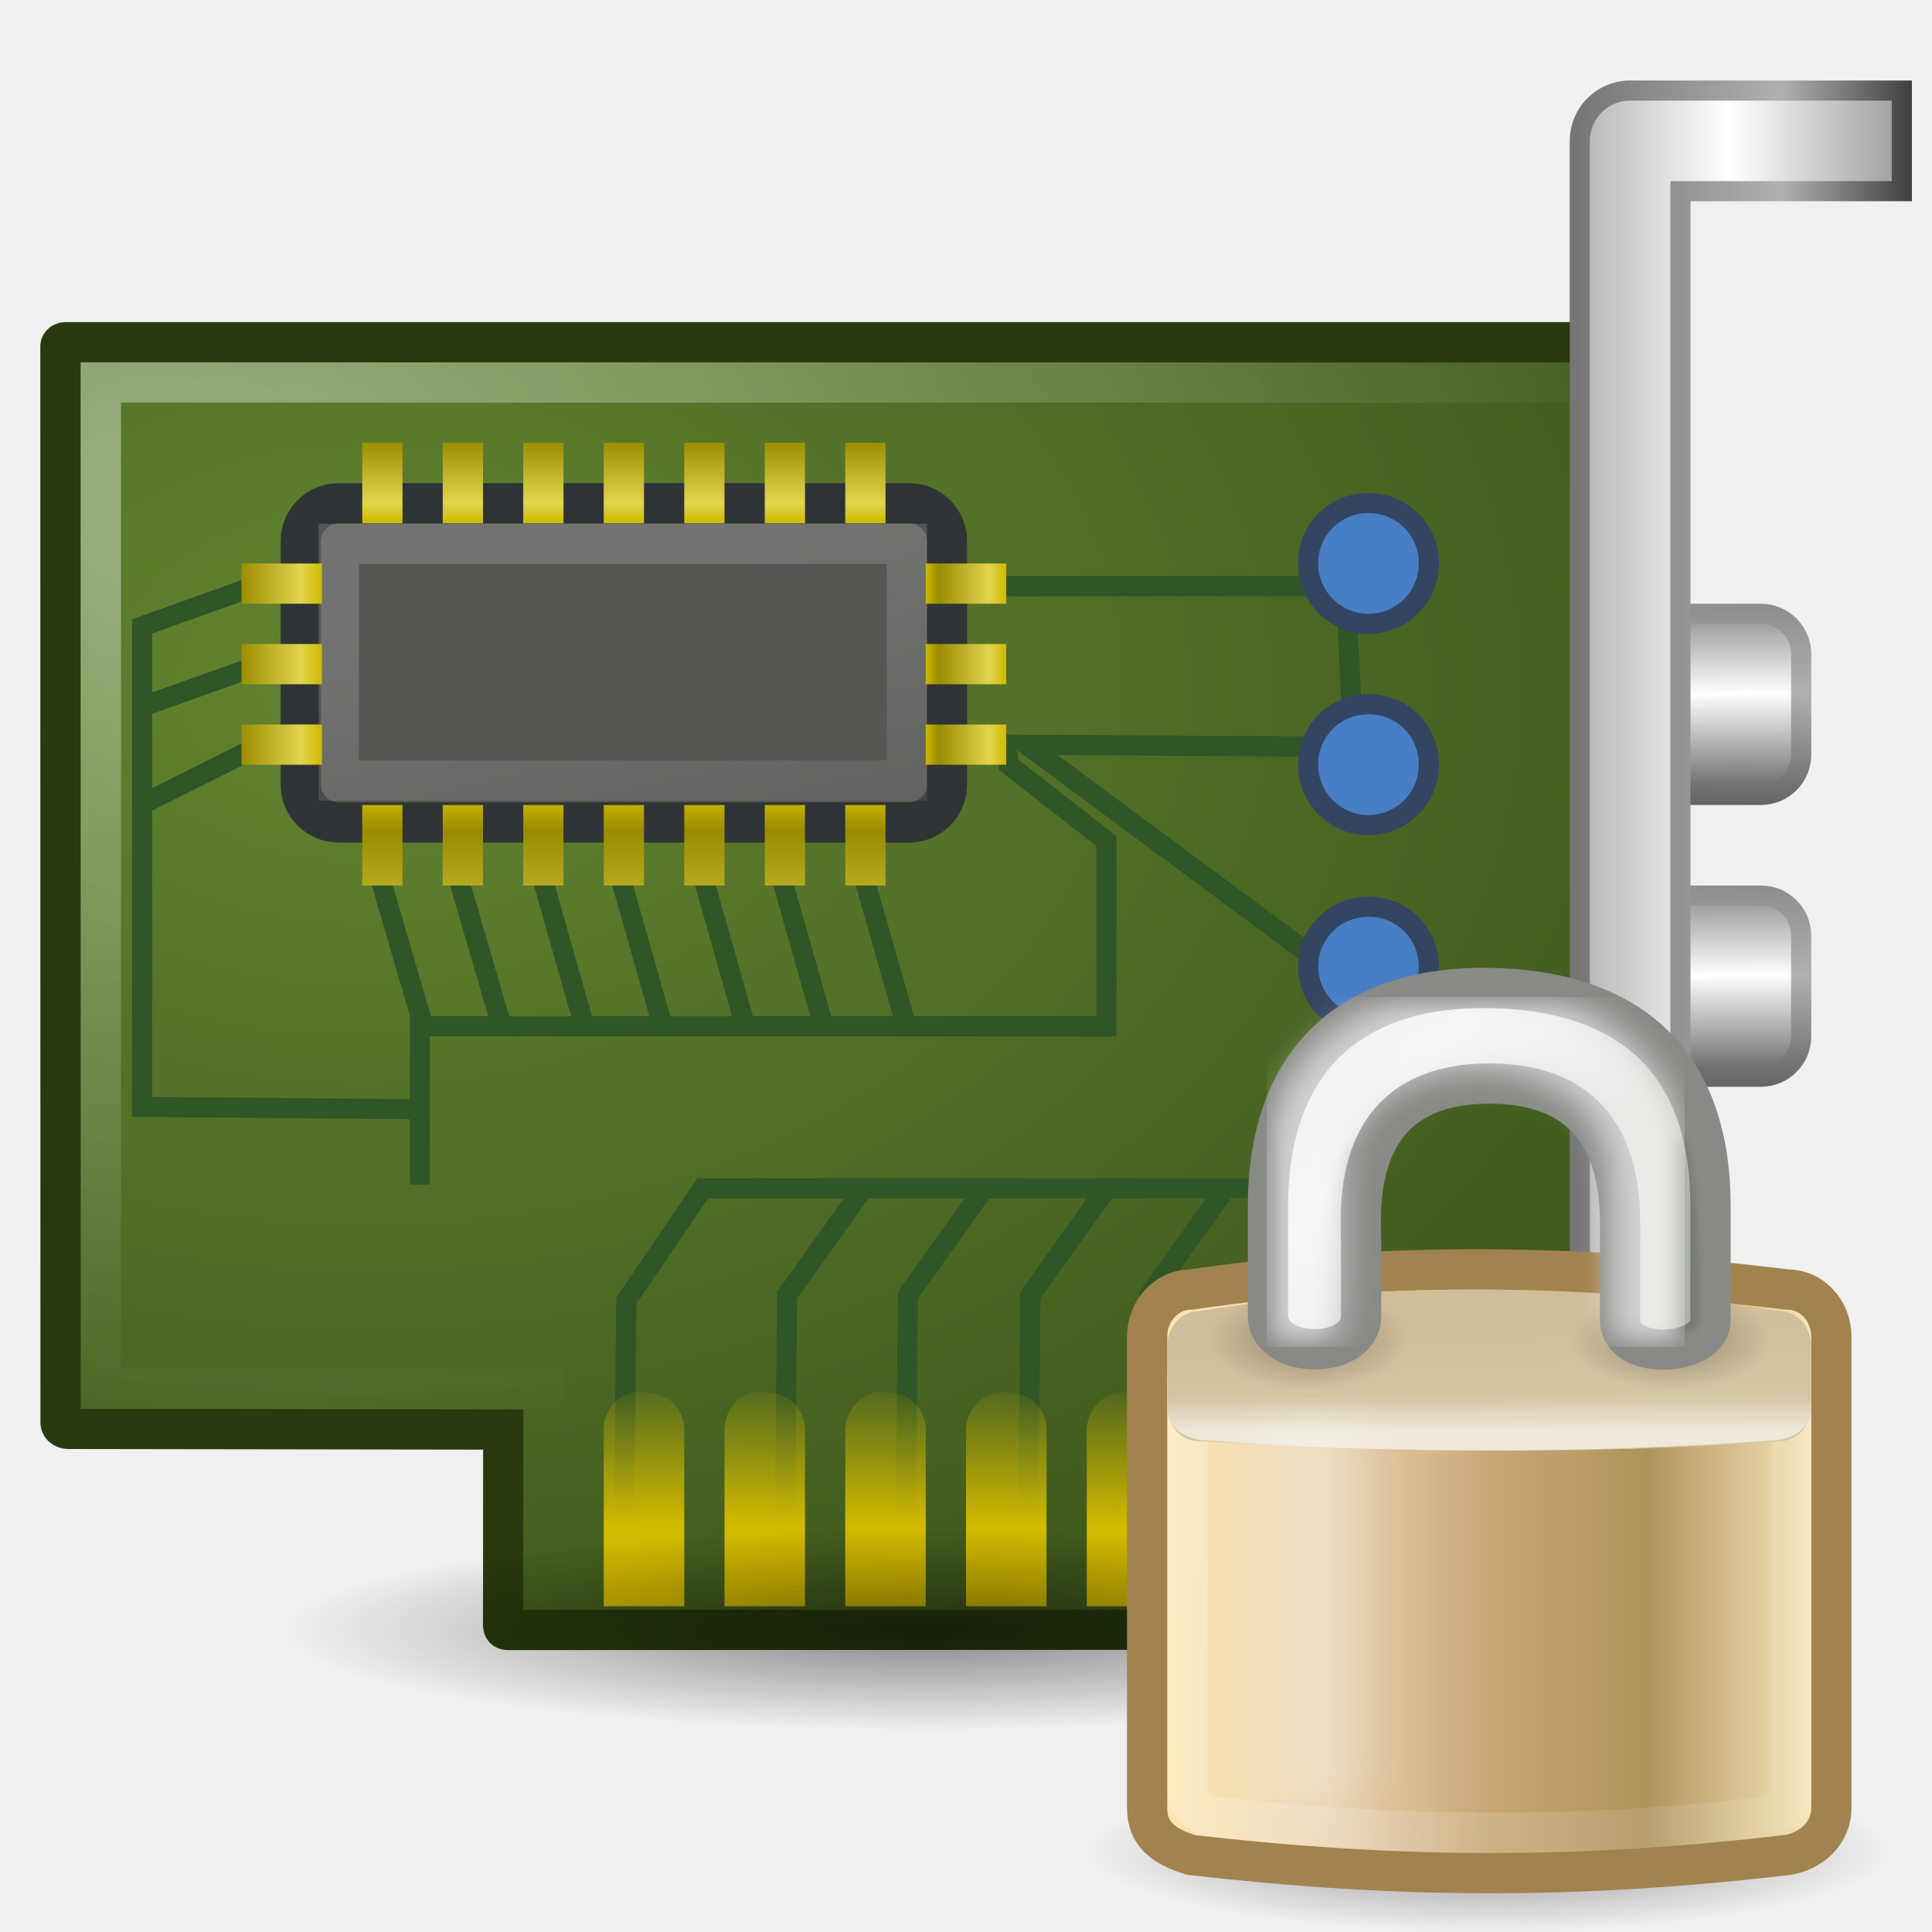
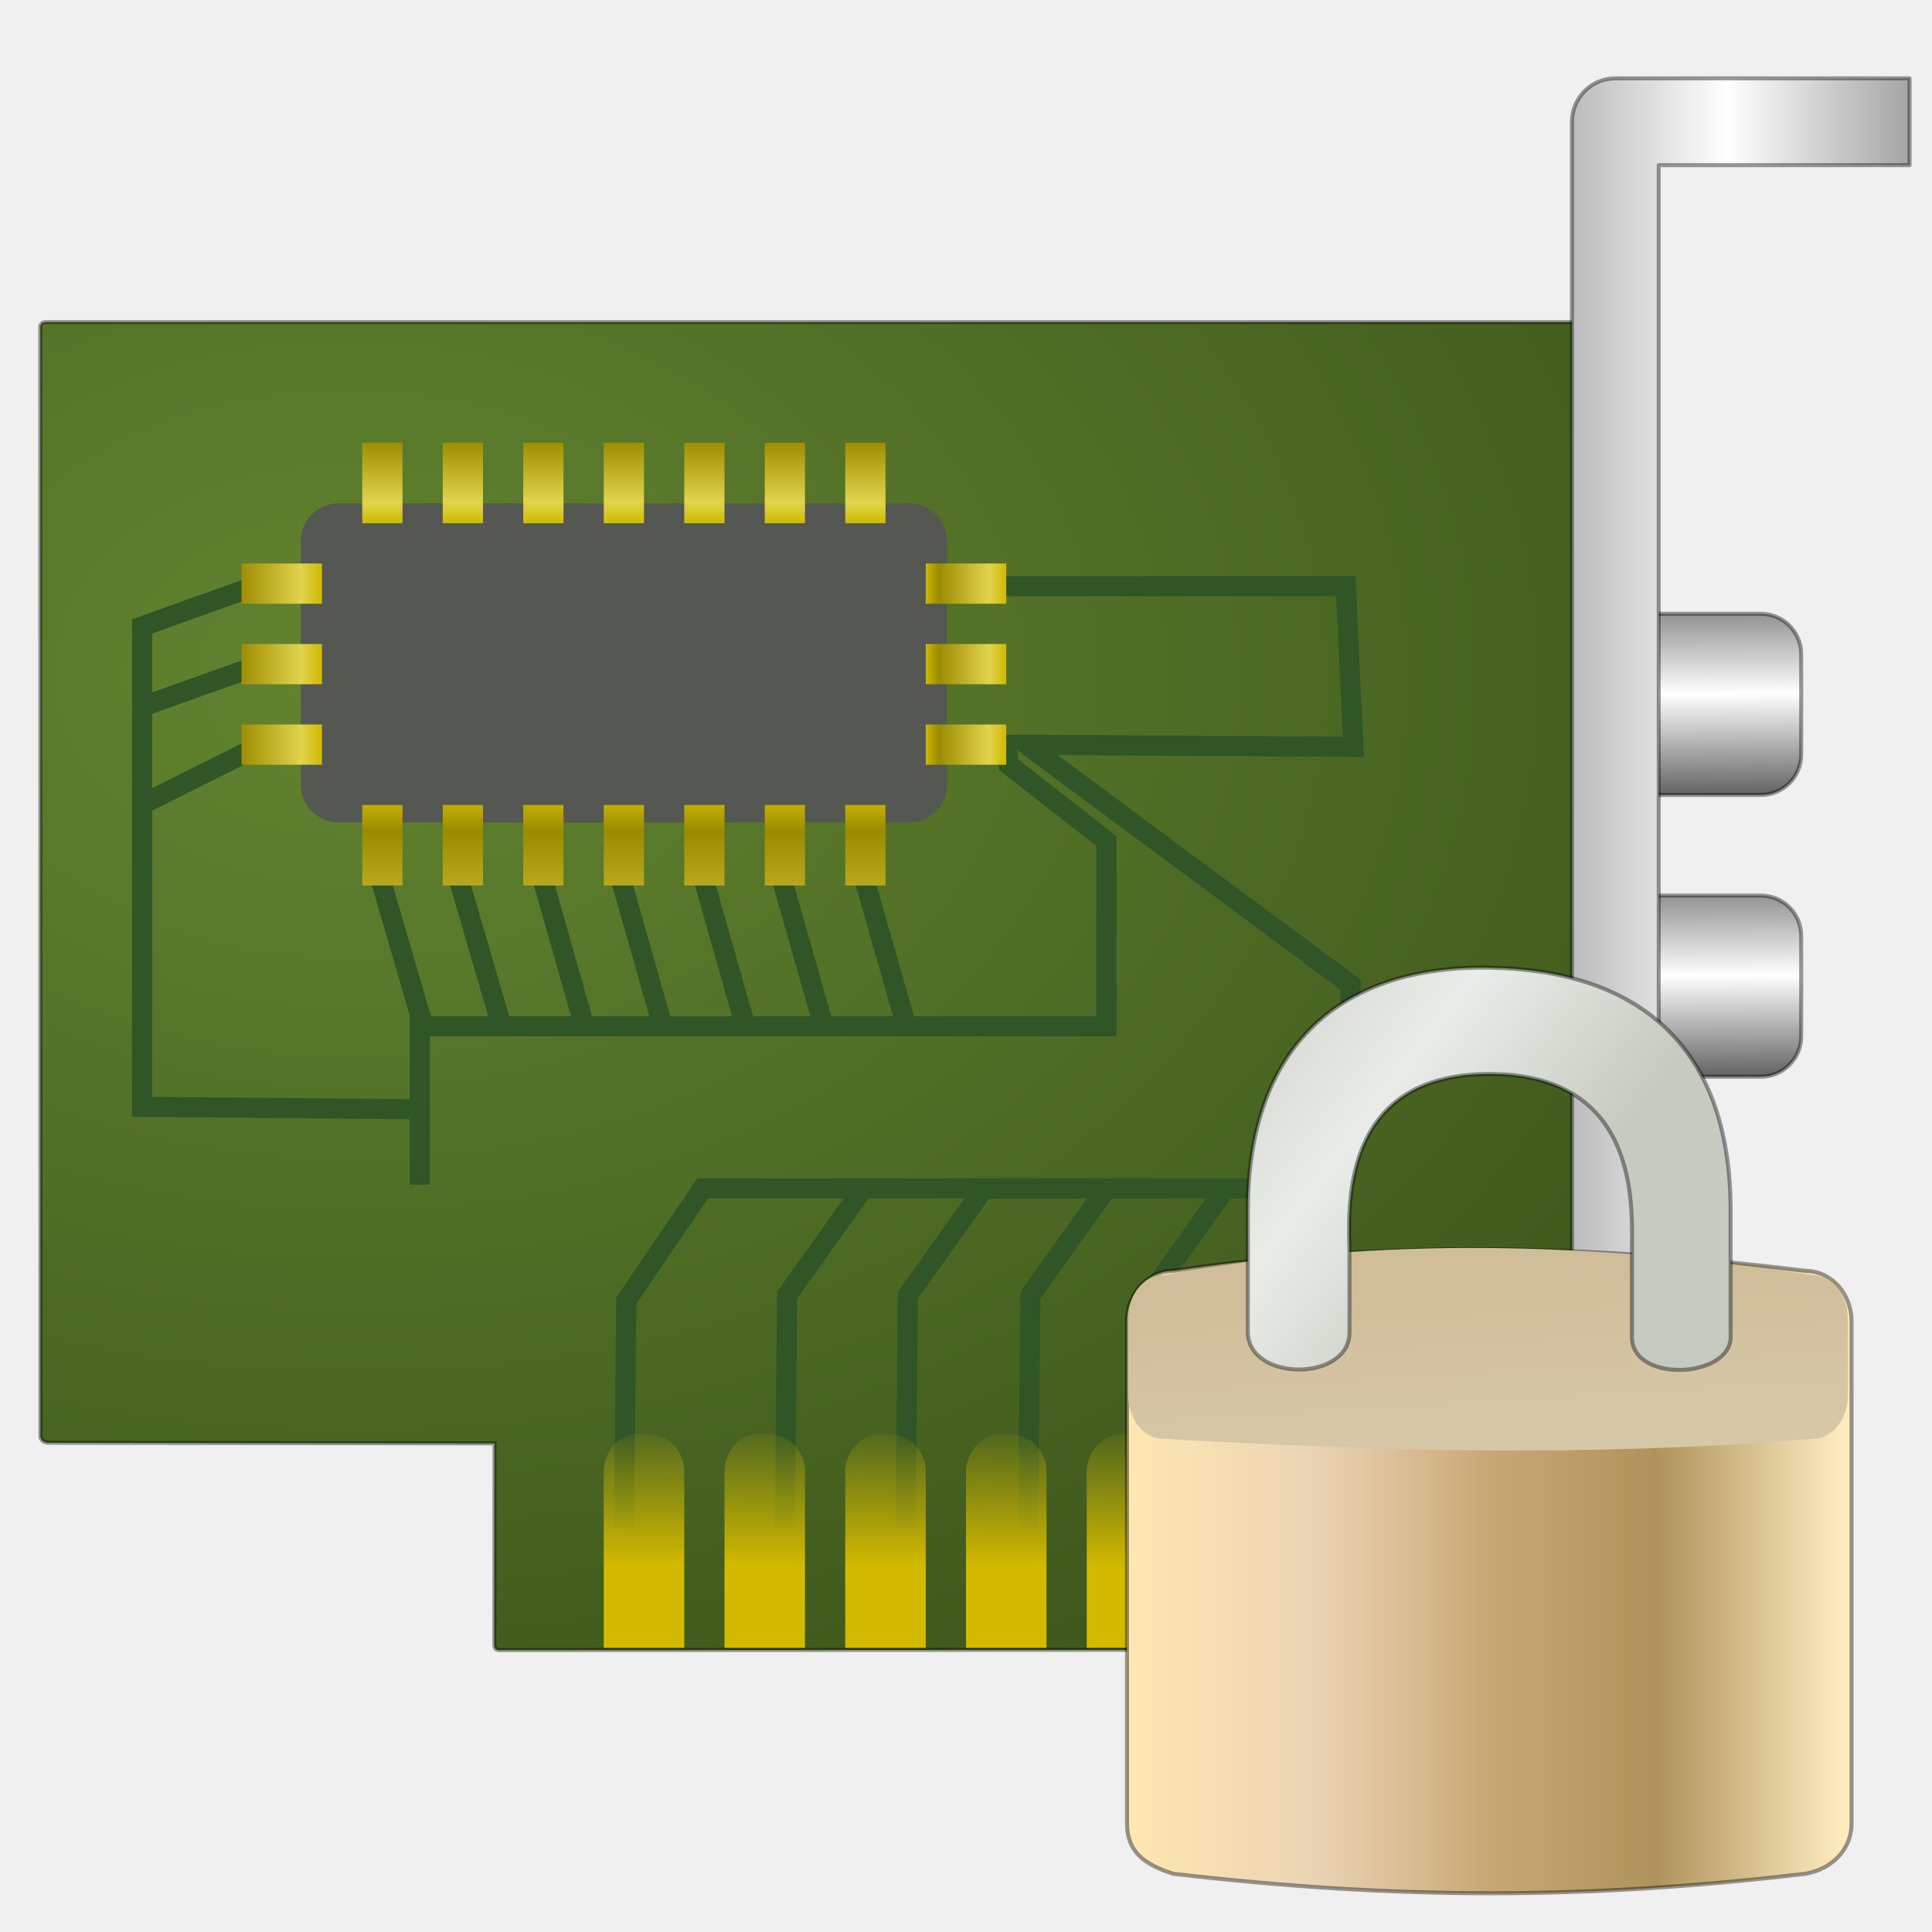
<svg xmlns="http://www.w3.org/2000/svg" xmlns:xlink="http://www.w3.org/1999/xlink" version="1.1" width="48" height="48" id="svg11300">
  <defs id="defs3">
    <linearGradient id="linearGradient4909">
      <stop id="stop4911" style="stop-color:#747474;stop-opacity:1" offset="0" />
      <stop id="stop4913" style="stop-color:#b0b0b0;stop-opacity:1" offset="0.478" />
      <stop id="stop4915" style="stop-color:#3f3f3f;stop-opacity:1" offset="1" />
    </linearGradient>
    <linearGradient id="linearGradient4877">
      <stop id="stop4879" style="stop-color:#747474;stop-opacity:1" offset="0" />
      <stop id="stop4881" style="stop-color:#ffffff;stop-opacity:1" offset="0.453" />
      <stop id="stop4883" style="stop-color:#3f3f3f;stop-opacity:1" offset="1" />
    </linearGradient>
    <linearGradient id="linearGradient7622">
      <stop id="stop7624" style="stop-color:#ffffff;stop-opacity:1" offset="0" />
      <stop id="stop7626" style="stop-color:#ffffff;stop-opacity:0" offset="1" />
    </linearGradient>
    <linearGradient id="linearGradient14973">
      <stop id="stop14975" style="stop-color:#747474;stop-opacity:1" offset="0" />
      <stop id="stop14977" style="stop-color:#b0b0b0;stop-opacity:1" offset="0.621" />
      <stop id="stop14979" style="stop-color:#3f3f3f;stop-opacity:1" offset="1" />
    </linearGradient>
    <linearGradient id="linearGradient14861">
      <stop id="stop14863" style="stop-color:#ffffff;stop-opacity:1" offset="0" />
      <stop id="stop14865" style="stop-color:#ffffff;stop-opacity:0" offset="1" />
    </linearGradient>
    <linearGradient id="linearGradient6215">
      <stop id="stop6217" style="stop-color:#cfb900;stop-opacity:1" offset="0" />
      <stop id="stop6219" style="stop-color:#e2d44d;stop-opacity:1" offset="0.21" />
      <stop id="stop6221" style="stop-color:#9a8b00;stop-opacity:1" offset="0.84" />
      <stop id="stop6223" style="stop-color:#cfb900;stop-opacity:1" offset="1" />
    </linearGradient>
    <filter color-interpolation-filters="sRGB" id="filter5745">
      <feGaussianBlur id="feGaussianBlur5747" stdDeviation="0.836" />
    </filter>
    <linearGradient id="linearGradient6227">
      <stop id="stop6229" style="stop-color:#000000;stop-opacity:1" offset="0" />
      <stop id="stop6231" style="stop-color:#000000;stop-opacity:0" offset="1" />
    </linearGradient>
    <filter x="-0.242" y="-0.048" width="1.485" height="1.095" color-interpolation-filters="sRGB" id="filter6251">
      <feGaussianBlur id="feGaussianBlur6253" stdDeviation="0.244" />
    </filter>
    <linearGradient id="linearGradient10591">
      <stop id="stop10593" style="stop-color:#cad0c6;stop-opacity:1" offset="0" />
      <stop id="stop10599" style="stop-color:#eaece9;stop-opacity:1" offset="0.5" />
      <stop id="stop10595" style="stop-color:#c5cbc0;stop-opacity:1" offset="1" />
    </linearGradient>
    <linearGradient id="linearGradient6075-2">
      <stop id="stop6077-9" style="stop-color:#000000;stop-opacity:1" offset="0" />
      <stop id="stop6079-0" style="stop-color:#000000;stop-opacity:0" offset="1" />
    </linearGradient>
    <filter x="-0.494" y="-0.082" width="1.988" height="1.165" color-interpolation-filters="sRGB" id="filter5957-5">
      <feGaussianBlur id="feGaussianBlur5959-5" stdDeviation="0.699" />
    </filter>
    <linearGradient id="linearGradient12071-2">
      <stop id="stop12073-2" style="stop-color:#ffffff;stop-opacity:1" offset="0" />
      <stop id="stop12075-0" style="stop-color:#ffffff;stop-opacity:0" offset="1" />
    </linearGradient>
    <linearGradient id="linearGradient5881-0">
      <stop id="stop5883-4" style="stop-color:#d6c8a7;stop-opacity:1" offset="0" />
      <stop id="stop5885-2" style="stop-color:#d0bd99;stop-opacity:1" offset="1" />
    </linearGradient>
    <linearGradient id="linearGradient9845-9">
      <stop id="stop9847-6" style="stop-color:#ffffff;stop-opacity:1" offset="0" />
      <stop id="stop9849-1" style="stop-color:#ffffff;stop-opacity:0.495" offset="1" />
    </linearGradient>
    <linearGradient id="linearGradient2411">
      <stop id="stop2413" style="stop-color:#fee7b1;stop-opacity:1" offset="0" />
      <stop id="stop2419" style="stop-color:#ebd4b4;stop-opacity:1" offset="0.258" />
      <stop id="stop2421" style="stop-color:#c8a775;stop-opacity:1" offset="0.508" />
      <stop id="stop2423" style="stop-color:#b0935b;stop-opacity:1" offset="0.74" />
      <stop id="stop2415" style="stop-color:#fcebbf;stop-opacity:1" offset="1" />
    </linearGradient>
    <linearGradient id="linearGradient3437">
      <stop id="stop3439" style="stop-color:#000000;stop-opacity:1" offset="0" />
      <stop id="stop3441" style="stop-color:#000000;stop-opacity:0" offset="1" />
    </linearGradient>
    <linearGradient id="linearGradient14780-7">
      <stop id="stop14782-0" style="stop-color:#d3ba00;stop-opacity:1" offset="0" />
      <stop id="stop14784-4" style="stop-color:#d3ba00;stop-opacity:0" offset="1" />
    </linearGradient>
    <linearGradient id="linearGradient14981-4">
      <stop id="stop14983-1" style="stop-color:#628430;stop-opacity:1" offset="0" />
      <stop id="stop14985-7" style="stop-color:#364d17;stop-opacity:1" offset="1" />
    </linearGradient>
    <linearGradient x1="12.647" y1="11.5" x2="4.713" y2="11.5" id="linearGradient3956" xlink:href="#linearGradient6215" gradientUnits="userSpaceOnUse" gradientTransform="matrix(0,0.6666667,-1,0,29,16.66666)" />
    <linearGradient x1="8" y1="19.5" x2="4.328" y2="19.5" id="linearGradient3982" xlink:href="#linearGradient6215" gradientUnits="userSpaceOnUse" gradientTransform="matrix(0,0.6666667,-1,0,29,7.666667)" />
    <linearGradient x1="8" y1="19.5" x2="4.328" y2="19.5" id="linearGradient4002" xlink:href="#linearGradient6215" gradientUnits="userSpaceOnUse" gradientTransform="matrix(0.6666667,0,0,1,2.666667,-5)" />
    <linearGradient x1="16.965" y1="20.166" x2="18.968" y2="31.347" id="linearGradient4005" xlink:href="#linearGradient14861" gradientUnits="userSpaceOnUse" gradientTransform="matrix(0.934742,0,0,1.14936,0.518753,-8.859611)" />
-     <linearGradient x1="6.221" y1="42.891" x2="6.238" y2="39.267" id="linearGradient4022" xlink:href="#linearGradient14780-7" gradientUnits="userSpaceOnUse" gradientTransform="matrix(1.984375,0,0,1,3.09375,-5.013595)" />
-     <radialGradient cx="9" cy="15.407" r="20" fx="9" fy="15.407" id="radialGradient4820" xlink:href="#linearGradient14981-4" gradientUnits="userSpaceOnUse" gradientTransform="matrix(2.316074,0.01430413,-0.01016957,1.646622,-11.68798,-8.498417)" />
+     <linearGradient x1="6.221" y1="42.891" x2="6.238" y2="39.267" id="linearGradient4022" xlink:href="#linearGradient14780-7" gradientUnits="userSpaceOnUse" gradientTransform="matrix(1.984375,0,0,1,3.09375,-3.980684)" />
+     <radialGradient cx="9" cy="15.407" r="20" fx="9" fy="15.407" id="radialGradient4820" xlink:href="#linearGradient14981-4" gradientUnits="userSpaceOnUse" gradientTransform="matrix(2.375417,0.01475124,-0.01043014,1.698091,-12.52553,-9.529855)" />
    <radialGradient cx="4" cy="9.17" r="19" fx="4" fy="9.17" id="radialGradient4830" xlink:href="#linearGradient7622" gradientUnits="userSpaceOnUse" gradientTransform="matrix(1.998925,0.08328855,-0.05263072,1.263137,-3.513051,0.08325704)" />
    <linearGradient x1="24" y1="19.5" x2="27" y2="19.5" id="linearGradient4859" xlink:href="#linearGradient6215" gradientUnits="userSpaceOnUse" gradientTransform="matrix(-0.6666667,0,0,1,41,-5)" />
-     <linearGradient x1="35.934" y1="22.75" x2="51.449" y2="22.75" id="linearGradient4867" xlink:href="#linearGradient4877" gradientUnits="userSpaceOnUse" />
+     <linearGradient x1="35.934" y1="22.75" x2="51.449" y2="22.75" id="linearGradient4867" xlink:href="#linearGradient4877" gradientUnits="userSpaceOnUse" gradientTransform="matrix(1.133333,0,0,1.024691,-5.766625,-0.5617284)" />
    <linearGradient x1="39" y1="22.75" x2="47.5" y2="22.75" id="linearGradient4891" xlink:href="#linearGradient14973" gradientUnits="userSpaceOnUse" />
    <linearGradient x1="42.366" y1="15.05" x2="42.401" y2="20.018" id="linearGradient4899" xlink:href="#linearGradient4877" gradientUnits="userSpaceOnUse" gradientTransform="matrix(1.161299,0,0,1.133957,-5.859481,-2.382835)" />
    <linearGradient x1="43.161" y1="13.901" x2="43.064" y2="20.99" id="linearGradient4907" xlink:href="#linearGradient4909" gradientUnits="userSpaceOnUse" gradientTransform="matrix(1.161299,0,0,1.133957,-5.859481,-2.382835)" />
    <linearGradient x1="42.366" y1="15.05" x2="42.401" y2="20.018" id="linearGradient4925" xlink:href="#linearGradient4877" gradientUnits="userSpaceOnUse" gradientTransform="matrix(1.161299,0,0,1.133957,-5.859481,4.617165)" />
    <linearGradient x1="43.161" y1="13.901" x2="43.064" y2="20.99" id="linearGradient4927" xlink:href="#linearGradient4909" gradientUnits="userSpaceOnUse" gradientTransform="matrix(1.161299,0,0,1.133957,-5.859481,4.617165)" />
    <radialGradient cx="24.454" cy="46.87" r="19.614" fx="24.454" fy="46.87" id="radialGradient3015" xlink:href="#linearGradient3437" gradientUnits="userSpaceOnUse" gradientTransform="matrix(0.5098238,0,0,0.1027415,24.53248,41.16929)" />
    <radialGradient cx="24.454" cy="46.87" r="19.614" fx="24.454" fy="46.87" id="radialGradient3018" xlink:href="#linearGradient3437" gradientUnits="userSpaceOnUse" gradientTransform="matrix(0.815725,0,0,0.1274571,3.051938,34.52609)" />
    <linearGradient x1="35.005" y1="14.85" x2="33.004" y2="14.85" id="linearGradient3074" xlink:href="#linearGradient6227" gradientUnits="userSpaceOnUse" gradientTransform="translate(1.682404,1.125)" />
    <linearGradient x1="32.128" y1="13.789" x2="35.021" y2="13.789" id="linearGradient3076" xlink:href="#linearGradient6227" gradientUnits="userSpaceOnUse" gradientTransform="translate(-19.53283,1.743718)" />
-     <linearGradient x1="10.651" y1="2.914" x2="27.192" y2="17.47" id="linearGradient3082" xlink:href="#linearGradient10591" gradientUnits="userSpaceOnUse" gradientTransform="matrix(0.4093677,0,0,0.4715246,27.14639,22.22732)" />
+     <linearGradient x1="10.651" y1="2.914" x2="27.192" y2="17.47" id="linearGradient3082" xlink:href="#linearGradient10591" gradientUnits="userSpaceOnUse" gradientTransform="matrix(0.4465981,0,0,0.5245085,26.25025,21.4621)" />
    <radialGradient cx="15.938" cy="20.312" r="3.312" fx="15.938" fy="20.312" id="radialGradient3085" xlink:href="#linearGradient6075-2" gradientUnits="userSpaceOnUse" gradientTransform="matrix(0.7547175,0,0,0.3773584,29.47161,25.62226)" />
    <radialGradient cx="15.938" cy="20.312" r="3.312" fx="15.938" fy="20.312" id="radialGradient3088" xlink:href="#linearGradient6075-2" gradientUnits="userSpaceOnUse" gradientTransform="matrix(0.7547171,0,0,0.3773584,20.47161,25.62226)" />
    <linearGradient x1="21.942" y1="21.551" x2="21.942" y2="18.038" id="linearGradient3092" xlink:href="#linearGradient12071-2" gradientUnits="userSpaceOnUse" gradientTransform="matrix(0.4545455,0,0,0.2515938,26.09082,30.13446)" />
-     <linearGradient x1="24.875" y1="21" x2="24.75" y2="17" id="linearGradient3095" xlink:href="#linearGradient5881-0" gradientUnits="userSpaceOnUse" gradientTransform="matrix(0.4705882,0,0,0.807484,25.7058,18.84864)" />
+     <linearGradient x1="24.875" y1="21" x2="24.75" y2="17" id="linearGradient3095" xlink:href="#linearGradient5881-0" gradientUnits="userSpaceOnUse" gradientTransform="matrix(0.5259866,0,0,1.015999,24.34586,14.41004)" />
    <linearGradient x1="10.907" y1="25.002" x2="30.875" y2="36.127" id="linearGradient3098" xlink:href="#linearGradient9845-9" gradientUnits="userSpaceOnUse" gradientTransform="matrix(0.4541292,0,0,0.5078849,26.10747,23.04424)" />
-     <linearGradient x1="6.727" y1="32.162" x2="40.938" y2="32.162" id="linearGradient3101" xlink:href="#linearGradient2411" gradientUnits="userSpaceOnUse" gradientTransform="matrix(0.4857987,0,0,0.5667573,25.34222,20.28159)" />
+     <linearGradient x1="6.727" y1="32.162" x2="40.938" y2="32.162" id="linearGradient3101" xlink:href="#linearGradient2411" gradientUnits="userSpaceOnUse" gradientTransform="matrix(0.5143752,0,0,0.6045224,24.65648,19.03182)" />
  </defs>
-   <rect width="5.5" height="4.5" rx="1" ry="1" x="39.25" y="22.25" id="rect4923" style="color:#000000;fill:url(#linearGradient4925);fill-opacity:1;fill-rule:nonzero;stroke:url(#linearGradient4927);stroke-width:0.5;stroke-linecap:round;stroke-linejoin:round;stroke-miterlimit:4;stroke-opacity:1;stroke-dasharray:none;stroke-dashoffset:0;marker:none;visibility:visible;display:block;overflow:visible" />
-   <rect width="5.5" height="4.5" rx="1" ry="1" x="39.25" y="15.25" id="rect15011" style="color:#000000;fill:url(#linearGradient4899);fill-opacity:1;fill-rule:nonzero;stroke:url(#linearGradient4907);stroke-width:0.5;stroke-linecap:round;stroke-linejoin:round;stroke-miterlimit:4;stroke-opacity:1;stroke-dasharray:none;stroke-dashoffset:0;marker:none;visibility:visible;display:block;overflow:visible" />
-   <path d="M 1.501,8.63 1.505,35.35 c 0,0.079 0.089,0.15 0.187,0.15 l 10.812,0.016 -0.004,4.853 c 0,0.071 0.022,0.126 0.124,0.127 l 18.756,-0.008 c 0.092,-0.004 0.124,-0.064 0.124,-0.127 l 0.004,-4.869 8.992,0.008 0,-26.997 -38.875,0 c -0.078,0.004 -0.132,0.053 -0.124,0.127 z" id="rect14772" style="color:#000000;fill:url(#radialGradient4820);fill-opacity:1;fill-rule:nonzero;stroke:#28390d;stroke-width:1;stroke-linecap:butt;stroke-linejoin:miter;stroke-miterlimit:4;stroke-opacity:1;stroke-dasharray:none;stroke-dashoffset:0;marker:none;visibility:visible;display:block;overflow:visible" />
+   <rect width="5.5" height="4.5" rx="1" ry="1" x="39.25" y="22.25" id="rect4923" style="color:#000000;fill:url(#linearGradient4925);fill-opacity:1;fill-rule:nonzero;stroke:#000000;stroke-width:0.1;stroke-linecap:round;stroke-linejoin:round;stroke-miterlimit:4;stroke-opacity:0.392;stroke-dasharray:none;stroke-dashoffset:0;marker:none;visibility:visible;display:block;overflow:visible" />
+   <rect width="5.5" height="4.5" rx="1" ry="1" x="39.25" y="15.25" id="rect15011" style="color:#000000;fill:url(#linearGradient4899);fill-opacity:1;fill-rule:nonzero;stroke:#000000;stroke-width:0.1;stroke-linecap:round;stroke-linejoin:round;stroke-miterlimit:4;stroke-opacity:0.392;stroke-dasharray:none;stroke-dashoffset:0;marker:none;visibility:visible;display:block;overflow:visible" />
+   <path d="m 1.001,8.134 0.004,27.555 c 0,0.081 0.091,0.155 0.192,0.155 l 11.089,0.016 -0.004,5.005 c 0,0.073 0.023,0.13 0.127,0.131 l 19.236,-0.008 c 0.095,-0.004 0.127,-0.066 0.127,-0.131 l 0.004,-5.021 9.223,0.008 V 8.003 H 1.129 c -0.08,0.004 -0.135,0.054 -0.127,0.131 z" id="rect14772" style="color:#000000;display:block;overflow:visible;visibility:visible;fill:url(#radialGradient4820);fill-opacity:1;fill-rule:nonzero;stroke:#000000;stroke-width:0.1;stroke-linecap:butt;stroke-linejoin:miter;stroke-miterlimit:4;stroke-dasharray:none;stroke-dashoffset:0;stroke-opacity:0.392;marker:none" />
  <path d="m 25,18.472 0.064,0.531 2.424,1.892 0,4.604 -17.059,0 0,3.933" id="path14957" style="color:#000000;fill:none;stroke:#305526;stroke-width:0.5;stroke-linecap:butt;stroke-linejoin:miter;stroke-miterlimit:4;stroke-opacity:1;stroke-dasharray:none;stroke-dashoffset:0;marker:none;visibility:visible;display:block;overflow:visible" />
  <path d="m 15.504,37.961 0.055,-5.645 1.901,-2.791 14.009,0 2.044,-2.024 0.044,-3.034 -8.043,-5.961 8.11,0.047 -0.188,-3.99 -8.938,0" id="path14826" style="color:#000000;fill:none;stroke:#305526;stroke-width:0.5;stroke-linecap:butt;stroke-linejoin:miter;stroke-miterlimit:4;stroke-opacity:1;stroke-dasharray:none;stroke-dashoffset:0;marker:none;visibility:visible;display:block;overflow:visible" />
  <path d="m 19.5,37.961 0.055,-5.781 1.901,-2.666" id="path14842" style="color:#000000;fill:none;stroke:#305526;stroke-width:0.5;stroke-linecap:butt;stroke-linejoin:miter;stroke-miterlimit:4;stroke-opacity:1;stroke-dasharray:none;stroke-dashoffset:0;marker:none;visibility:visible;display:block;overflow:visible" />
  <path d="m 22.5,37.961 0.055,-5.781 1.901,-2.666" id="path14844" style="color:#000000;fill:none;stroke:#305526;stroke-width:0.5;stroke-linecap:butt;stroke-linejoin:miter;stroke-miterlimit:4;stroke-opacity:1;stroke-dasharray:none;stroke-dashoffset:0;marker:none;visibility:visible;display:block;overflow:visible" />
  <path d="M 25.544,37.961 25.599,32.18 27.5,29.514" id="path14846" style="color:#000000;fill:none;stroke:#305526;stroke-width:0.5;stroke-linecap:butt;stroke-linejoin:miter;stroke-miterlimit:4;stroke-opacity:1;stroke-dasharray:none;stroke-dashoffset:0;marker:none;visibility:visible;display:block;overflow:visible" />
-   <path d="M 15.719,34.594 C 15.154,34.718 15,35.258 15,35.5 l 0,4.406 2,0 L 17,35.5 c 0,-0.277 -0.2,-0.906 -1,-0.906 -0.098,0 -0.201,-0.018 -0.281,0 z m 3,0 C 18.154,34.718 18,35.258 18,35.5 l 0,4.406 2,0 L 20,35.5 c 0,-0.277 -0.2,-0.906 -1,-0.906 -0.098,0 -0.201,-0.018 -0.281,0 z m 3.031,0 C 21.185,34.718 21,35.258 21,35.5 l 0,4.406 2,0 L 23,35.5 c 0,-0.277 -0.2,-0.906 -1,-0.906 -0.098,0 -0.169,-0.018 -0.25,0 z m 3,0 C 24.185,34.718 24,35.258 24,35.5 l 0,4.406 2,0 L 26,35.5 c 0,-0.277 -0.2,-0.906 -1,-0.906 -0.098,0 -0.169,-0.018 -0.25,0 z m 3,0 C 27.185,34.718 27,35.258 27,35.5 l 0,4.406 2,0 L 29,35.5 c 0,-0.277 -0.2,-0.906 -1,-0.906 -0.098,0 -0.169,-0.018 -0.25,0 z" id="path14796" style="color:#000000;fill:url(#linearGradient4022);fill-opacity:1;fill-rule:nonzero;stroke:none;stroke-width:1;marker:none;visibility:visible;display:block;overflow:visible" />
+   <path d="M 15.719,35.627 C 15.154,35.751 15,36.291 15,36.533 v 4.406 h 2 v -4.406 c 0,-0.277 -0.2,-0.906 -1,-0.906 -0.098,0 -0.201,-0.018 -0.281,0 z m 3,0 C 18.154,35.751 18,36.291 18,36.533 v 4.406 h 2 v -4.406 c 0,-0.277 -0.2,-0.906 -1,-0.906 -0.098,0 -0.201,-0.018 -0.281,0 z m 3.031,0 C 21.185,35.751 21,36.291 21,36.533 v 4.406 h 2 v -4.406 c 0,-0.277 -0.2,-0.906 -1,-0.906 -0.098,0 -0.169,-0.018 -0.25,0 z m 3,0 C 24.185,35.751 24,36.291 24,36.533 v 4.406 h 2 v -4.406 c 0,-0.277 -0.2,-0.906 -1,-0.906 -0.098,0 -0.169,-0.018 -0.25,0 z m 3,0 C 27.185,35.751 27,36.291 27,36.533 v 4.406 h 2 v -4.406 c 0,-0.277 -0.2,-0.906 -1,-0.906 -0.098,0 -0.169,-0.018 -0.25,0 z" id="path14796" style="color:#000000;display:block;overflow:visible;visibility:visible;fill:url(#linearGradient4022);fill-opacity:1;fill-rule:nonzero;stroke:none;stroke-width:1;marker:none" />
  <path d="m 6.5,14.5 -2.969,1.062 0,1.875 0,10.062 7,0.062" id="path15029" style="color:#000000;fill:none;stroke:#305526;stroke-width:0.5;stroke-linecap:butt;stroke-linejoin:miter;stroke-miterlimit:4;stroke-opacity:1;stroke-dasharray:none;stroke-dashoffset:0;marker:none;visibility:visible;display:block;overflow:visible" />
-   <rect width="16.056" height="7.93" rx="0.942" ry="0.942" x="7.472" y="12.504" id="rect14857" style="color:#000000;fill:#555753;fill-opacity:1;fill-rule:nonzero;stroke:#2e3436;stroke-width:1;stroke-linecap:butt;stroke-linejoin:miter;stroke-miterlimit:4;stroke-opacity:1;stroke-dasharray:none;stroke-dashoffset:0;marker:none;visibility:visible;display:block;overflow:visible" />
-   <rect width="14.116" height="5.882" rx="0" ry="0" x="8.417" y="13.511" id="rect14859" style="opacity:0.17;color:#000000;fill:none;stroke:url(#linearGradient4005);stroke-width:1;stroke-linecap:butt;stroke-linejoin:miter;stroke-miterlimit:4;stroke-opacity:1;stroke-dasharray:none;stroke-dashoffset:0;marker:none;visibility:visible;display:block;overflow:visible" />
+   <rect width="16.056" height="7.93" rx="0.942" ry="0.942" x="7.472" y="12.504" id="rect14857" style="color:#000000;fill:#555753;fill-opacity:1;fill-rule:nonzero;stroke:none;stroke-width:1;stroke-linecap:butt;stroke-linejoin:miter;stroke-miterlimit:4;stroke-opacity:1;stroke-dasharray:none;stroke-dashoffset:0;marker:none;visibility:visible;display:block;overflow:visible" />
  <path d="M 6.5,16.5 3.516,17.562" id="path15031" style="color:#000000;fill:none;stroke:#305526;stroke-width:0.5;stroke-linecap:butt;stroke-linejoin:miter;stroke-miterlimit:4;stroke-opacity:1;stroke-dasharray:none;stroke-dashoffset:0;marker:none;visibility:visible;display:block;overflow:visible" />
  <path d="M 6.5,18.5 3.5,20" id="path15033" style="color:#000000;fill:#98a332;fill-opacity:1;stroke:#305526;stroke-width:0.5;stroke-linecap:butt;stroke-linejoin:miter;stroke-miterlimit:4;stroke-opacity:1;stroke-dasharray:none;stroke-dashoffset:0;marker:none;visibility:visible;display:block;overflow:visible" />
  <path d="m 23,14 0,1 2,0 0,-1 -2,0 z m 0,2 0,1 2,0 0,-1 -2,0 z m 0,2 0,1 2,0 0,-1 -2,0 z" id="rect14875" style="color:#000000;fill:url(#linearGradient4859);fill-opacity:1;fill-rule:nonzero;stroke:none;stroke-width:1;marker:none;visibility:visible;display:block;overflow:visible" />
  <path d="m 9,11 0,2 1,0 0,-2 -1,0 z m 2,0 0,2 1,0 0,-2 -1,0 z m 2,0 0,2 1,0 0,-2 -1,0 z m 2,0 0,2 1,0 0,-2 -1,0 z m 2,0 0,2 1,0 0,-2 -1,0 z m 2,0 0,2 1,0 0,-2 -1,0 z m 2,0 0,2 1,0 0,-2 -1,0 z" id="rect14901" style="color:#000000;fill:url(#linearGradient3982);fill-opacity:1;fill-rule:nonzero;stroke:none;stroke-width:1;marker:none;visibility:visible;display:block;overflow:visible" />
  <path d="m 9.458,21.86 1.061,3.639 1.945,0 L 11.402,21.86" id="path14959" style="color:#000000;fill:none;stroke:#305526;stroke-width:0.5;stroke-linecap:butt;stroke-linejoin:miter;stroke-miterlimit:4;stroke-opacity:1;stroke-dasharray:none;stroke-dashoffset:0;marker:none;visibility:visible;display:block;overflow:visible" />
  <path d="m 13.458,21.76 1.061,3.739 1.945,0 L 15.402,21.76" id="path14961" style="color:#000000;fill:none;stroke:#305526;stroke-width:0.5;stroke-linecap:butt;stroke-linejoin:miter;stroke-miterlimit:4;stroke-opacity:1;stroke-dasharray:none;stroke-dashoffset:0;marker:none;visibility:visible;display:block;overflow:visible" />
  <path d="m 17.458,21.76 1.061,3.739 1.945,0 L 19.402,21.76" id="path14963" style="color:#000000;fill:none;stroke:#305526;stroke-width:0.5;stroke-linecap:butt;stroke-linejoin:miter;stroke-miterlimit:4;stroke-opacity:1;stroke-dasharray:none;stroke-dashoffset:0;marker:none;visibility:visible;display:block;overflow:visible" />
  <path d="m 21.458,21.782 1.061,3.717" id="path14965" style="color:#000000;fill:none;stroke:#305526;stroke-width:0.5;stroke-linecap:butt;stroke-linejoin:miter;stroke-miterlimit:4;stroke-opacity:1;stroke-dasharray:none;stroke-dashoffset:0;marker:none;visibility:visible;display:block;overflow:visible" />
  <path d="m 9,20 0,2 1,0 0,-2 -1,0 z m 2,0 0,2 1,0 0,-2 -1,0 z m 2,0 0,2 1,0 0,-2 -1,0 z m 2,0 0,2 1,0 0,-2 -1,0 z m 2,0 0,2 1,0 0,-2 -1,0 z m 2,0 0,2 1,0 0,-2 -1,0 z m 2,0 0,2 1,0 0,-2 -1,0 z" id="rect14929" style="color:#000000;fill:url(#linearGradient3956);fill-opacity:1;fill-rule:nonzero;stroke:none;stroke-width:1;marker:none;visibility:visible;display:block;overflow:visible" />
-   <path d="m 2.501,34.502 10.998,-5.6e-5 0.011,4.983 17.001,-0.002 -0.003,-4.987 8.992,0.003 c 0.004,-4.09e-4 0,-24.994 0,-24.994 L 2.505,9.501 c 0.004,8.339 -0.004,25 -0.004,25 l 7.39e-5,-9e-6 z" id="path14989" style="opacity:0.4;color:#000000;fill:none;stroke:url(#radialGradient4830);stroke-width:1;stroke-linecap:butt;stroke-linejoin:miter;stroke-miterlimit:4;stroke-opacity:1;stroke-dasharray:none;stroke-dashoffset:0;marker:none;visibility:visible;display:block;overflow:visible" />
-   <path d="m 40.5,42 0,-38.5 5.5,0" id="path15001" style="color:#000000;fill:none;stroke:url(#linearGradient4891);stroke-width:3;stroke-linecap:square;stroke-linejoin:round;stroke-miterlimit:4;stroke-opacity:1;stroke-dasharray:none;stroke-dashoffset:0;marker:none;visibility:visible;display:block;overflow:visible" />
-   <path d="m 40.5,42 0,-38.5 5.5,0" id="path15003" style="color:#000000;fill:none;stroke:url(#linearGradient4867);stroke-width:2;stroke-linecap:square;stroke-linejoin:round;stroke-miterlimit:4;stroke-opacity:1;stroke-dasharray:none;stroke-dashoffset:0;marker:none;visibility:visible;display:block;overflow:visible" />
-   <path d="M 34.031,12.5 A 1.486,1.486 0 0 0 32.5,14 a 1.5,1.5 0 1 0 3,0 1.486,1.486 0 0 0 -1.469,-1.5 z m -0.125,5 A 1.486,1.486 0 0 0 32.5,19 a 1.5,1.5 0 1 0 3,0 1.486,1.486 0 0 0 -1.594,-1.5 z m 0,5.031 A 1.486,1.486 0 0 0 32.5,24 a 1.5,1.5 0 1 0 3,0 1.486,1.486 0 0 0 -1.594,-1.469 z" id="path15005" style="color:#000000;fill:#477ec5;fill-opacity:1;fill-rule:nonzero;stroke:#334560;stroke-width:0.5;stroke-linecap:round;stroke-linejoin:round;stroke-miterlimit:4;stroke-opacity:1;stroke-dasharray:none;stroke-dashoffset:0;marker:none;visibility:visible;display:block;overflow:visible" />
-   <path d="M 39,40.5 C 39,41.881 31.837,43 23,43 14.163,43 7,41.881 7,40.5 7,39.119 14.163,38 23,38 c 8.837,0 16,1.119 16,2.5 z" id="path2983" style="opacity:0.45;fill:url(#radialGradient3018);fill-opacity:1;stroke:none" />
-   <path d="M 47,45.985 C 47,47.098 42.523,48 37,48 31.477,48 27,47.098 27,45.985 c 0,-1.113 4.477,-2.015 10,-2.015 5.523,0 10,0.902 10,2.015 z" id="path3435" style="opacity:0.4;fill:url(#radialGradient3015);fill-opacity:1;stroke:none" />
+   <path style="color:#000000;font-style:normal;font-variant:normal;font-weight:normal;font-stretch:normal;font-size:medium;line-height:normal;font-family:sans-serif;font-variant-ligatures:normal;font-variant-position:normal;font-variant-caps:normal;font-variant-numeric:normal;font-variant-alternates:normal;font-feature-settings:normal;text-indent:0;text-align:start;text-decoration:none;text-decoration-line:none;text-decoration-style:solid;text-decoration-color:#000000;letter-spacing:normal;word-spacing:normal;text-transform:none;writing-mode:lr-tb;direction:ltr;text-orientation:mixed;dominant-baseline:auto;baseline-shift:baseline;text-anchor:start;white-space:normal;shape-padding:0;clip-rule:nonzero;display:block;overflow:visible;visibility:visible;opacity:1;isolation:auto;mix-blend-mode:normal;color-interpolation:sRGB;color-interpolation-filters:linearRGB;solid-color:#000000;solid-opacity:1;vector-effect:none;fill:url(#linearGradient4867);fill-opacity:1;fill-rule:nonzero;stroke:#000000;stroke-width:0.1;stroke-linecap:square;stroke-linejoin:round;stroke-miterlimit:4;stroke-dasharray:none;stroke-dashoffset:0;stroke-opacity:0.392;marker:none;color-rendering:auto;image-rendering:auto;shape-rendering:auto;text-rendering:auto;enable-background:accumulate" d="m 40.133,1.947 a 1.078,1.078 0 0 0 -1.078,1.078 v 39.449 1.078 h 2.156 V 42.475 4.102 h 5.156 1.076 V 1.947 h -1.076 z" id="path15003" />
  <path d="m 28.5,37.961 0.055,-5.781 1.901,-2.666" id="path14848" style="color:#000000;fill:none;stroke:#305526;stroke-width:0.5;stroke-linecap:butt;stroke-linejoin:miter;stroke-miterlimit:4;stroke-opacity:1;stroke-dasharray:none;stroke-dashoffset:0;marker:none;visibility:visible;display:block;overflow:visible" />
-   <path d="m 29.586,32.039 c 4.898,-0.724 9.848,-0.612 14.828,0 0.602,0 1.086,0.523 1.086,1.174 l 0,11.698 c 0,0.65 -0.515,1.08 -1.086,1.174 -5.164,0.606 -9.592,0.601 -14.828,0 -0.695,-0.219 -1.086,-0.523 -1.086,-1.174 l 0,-11.698 c 0,-0.65 0.484,-1.174 1.086,-1.174 z" id="rect1314" style="fill:url(#linearGradient3101);fill-opacity:1;fill-rule:evenodd;stroke:#a2824e;stroke-width:1;stroke-linecap:round;stroke-linejoin:round;stroke-miterlimit:4;stroke-opacity:1;stroke-dashoffset:0" />
-   <path d="m 30.086,33.537 13.829,0 c 0.324,0 0.586,0.266 0.586,0.597 l 0,10.396 c 0,0.331 -0.232,0.484 -0.586,0.597 -4.522,0.547 -8.985,0.546 -13.829,0 -0.324,-0.114 -0.586,-0.266 -0.586,-0.597 l 0,-10.396 c 0,-0.331 0.261,-0.597 0.586,-0.597 z" id="rect6903" style="opacity:0.38;fill:none;stroke:url(#linearGradient3098);stroke-width:1;stroke-linecap:round;stroke-linejoin:round;stroke-miterlimit:4;stroke-opacity:0.601;stroke-dashoffset:0" />
-   <path d="m 29.779,32.576 c 4.814,-0.786 9.627,-0.646 14.441,0 0.432,0 0.779,0.386 0.779,0.865 l 0,1.499 c 0,0.479 -0.348,0.865 -0.779,0.865 -5.023,0.371 -9.645,0.239 -14.441,0 -0.432,0 -0.779,-0.386 -0.779,-0.865 l 0,-1.499 c 0,-0.479 0.348,-0.865 0.779,-0.865 z" id="rect1460" style="fill:url(#linearGradient3095);fill-opacity:1;fill-rule:evenodd;stroke:none;stroke-width:2;marker:none;visibility:visible;display:inline;overflow:visible" />
-   <path d="m 30.045,34.537 13.909,0 c 0.302,0 0.546,0.129 0.546,0.29 l 0,0.175 c 0,0.161 -0.243,0.29 -0.546,0.29 -4.593,0.317 -9.238,0.337 -13.909,0 -0.302,0 -0.546,-0.129 -0.546,-0.29 l 0,-0.175 c 0,-0.161 0.243,-0.29 0.546,-0.29 z" id="rect1593" style="opacity:0.6;fill:none;stroke:url(#linearGradient3092);stroke-width:1;stroke-linecap:round;stroke-linejoin:round;stroke-miterlimit:4;stroke-opacity:1;stroke-dashoffset:0;marker:none;visibility:visible;display:inline;overflow:visible" />
-   <rect width="2.828" height="16.971" rx="1.608" ry="1.608" x="14.594" y="23.226" transform="matrix(0.923405,0,0,0.5777374,17.7729,21.68088)" id="rect5887" style="opacity:0.2;fill:#ffffff;fill-opacity:1;fill-rule:evenodd;stroke:none;stroke-width:1;marker:none;visibility:visible;display:inline;overflow:visible;filter:url(#filter5957-5);enable-background:accumulate" />
-   <path d="m 35,33.287 c 0,0.69 -1.119,1.25 -2.5,1.25 -1.381,0 -2.5,-0.56 -2.5,-1.25 0,-0.69 1.119,-1.25 2.5,-1.25 1.381,0 2.5,0.56 2.5,1.25 z" id="path6073" style="opacity:0.3;fill:url(#radialGradient3088);fill-opacity:1;fill-rule:evenodd;stroke:none;stroke-width:1;marker:none;visibility:visible;display:inline;overflow:visible;enable-background:accumulate" />
-   <path d="m 44,33.287 c 0,0.69 -1.119,1.25 -2.5,1.25 -1.381,0 -2.5,-0.56 -2.5,-1.25 0,-0.69 1.119,-1.25 2.5,-1.25 1.381,0 2.5,0.56 2.5,1.25 z" id="path6083" style="opacity:0.3;fill:url(#radialGradient3085);fill-opacity:1;fill-rule:evenodd;stroke:none;stroke-width:1;marker:none;visibility:visible;display:inline;overflow:visible;enable-background:accumulate" />
-   <path d="m 31.502,32.677 0,-2.704 c 0,-3.711 2.152,-5.474 5.477,-5.428 3.343,0.046 5.518,1.673 5.518,5.428 l 0,2.822 c 0,0.921 -2.248,1.039 -2.248,0 l 0,-1.879 c 0,-0.943 0.233,-3.995 -3.247,-3.995 -3.451,0 -3.2,3.07 -3.186,3.991 l 0,1.781 c 0,1.11 -2.314,1.106 -2.314,-0.016 z" id="path2086" style="fill:url(#linearGradient3082);fill-opacity:1;fill-rule:evenodd;stroke:#888a85;stroke-width:1;stroke-linecap:butt;stroke-linejoin:miter;stroke-miterlimit:4;stroke-opacity:1;stroke-dasharray:none" />
-   <path d="m 34.687,10.837 1.264,0.125 c 0.927,2.823 0.736,9.51 0.736,9.51 -0.062,1.125 -2.031,0.531 -2,0 l 0,-9.635 z" transform="matrix(0.4093677,0,0,0.4715247,27.14639,23.13561)" id="rect1345" style="opacity:0.182;fill:url(#linearGradient3074);fill-opacity:1;fill-rule:evenodd;stroke:none;filter:url(#filter6251)" />
-   <path d="m 12.927,11.544 0.372,0.169 c 1.72,1.055 2.174,9.378 2.174,9.378 -0.062,1.125 -2.031,0.531 -2,0 0,0 0.378,-6.871 -0.545,-9.547 z" transform="matrix(-0.4093677,0,0,0.4715247,39.04212,22.84387)" id="path6332" style="opacity:0.141;fill:url(#linearGradient3076);fill-opacity:1;fill-rule:evenodd;stroke:none;filter:url(#filter6251)" />
-   <path d="m 13.877,17.722 0.125,-7.5 c 0,-9.876 18.688,-10.676 18.688,0.875 l 0,6.875" transform="matrix(0.459148,0,0,0.4715247,25.97822,24.26488)" id="path5675" style="opacity:0.624;fill:none;stroke:#ffffff;stroke-width:4.298;stroke-linecap:round;stroke-linejoin:miter;stroke-miterlimit:4;stroke-opacity:1;stroke-dasharray:none;stroke-dashoffset:0;marker:none;visibility:visible;display:inline;overflow:visible;filter:url(#filter5745);enable-background:accumulate" />
+   <path d="m 29.15,31.573 c 5.186,-0.772 10.427,-0.652 15.701,0 0.637,0 1.15,0.558 1.15,1.252 v 12.477 c 0,0.694 -0.546,1.152 -1.15,1.252 -5.468,0.647 -10.156,0.642 -15.701,0 -0.736,-0.234 -1.15,-0.558 -1.15,-1.252 V 32.825 c 0,-0.694 0.513,-1.252 1.15,-1.252 z" id="rect1314" style="fill:url(#linearGradient3101);fill-opacity:1;fill-rule:evenodd;stroke:#000000;stroke-width:0.1;stroke-linecap:round;stroke-linejoin:round;stroke-miterlimit:4;stroke-dashoffset:0;stroke-opacity:0.392;stroke-dasharray:none" />
+   <path d="m 28.899,31.682 c 5.38,-0.989 10.761,-0.813 16.141,0 0.483,0 0.871,0.486 0.871,1.089 v 1.886 c 0,0.603 -0.389,1.089 -0.871,1.089 -5.615,0.467 -10.781,0.301 -16.141,0 -0.483,0 -0.871,-0.486 -0.871,-1.089 v -1.886 c 0,-0.603 0.389,-1.089 0.871,-1.089 z" id="rect1460" style="display:inline;overflow:visible;visibility:visible;fill:url(#linearGradient3095);fill-opacity:1;fill-rule:evenodd;stroke:none;stroke-width:2.372;marker:none" />
+   <path d="m 31.002,33.086 v -3.008 c 0,-4.128 2.348,-6.089 5.975,-6.037 3.647,0.052 6.02,1.861 6.02,6.037 v 3.139 c 0,1.025 -2.452,1.155 -2.452,0 V 31.127 c 0,-1.049 0.254,-4.444 -3.542,-4.444 -3.765,0 -3.491,3.415 -3.476,4.439 v 1.981 c 0,1.235 -2.525,1.23 -2.525,-0.018 z" id="path2086" style="fill:url(#linearGradient3082);fill-opacity:1;fill-rule:evenodd;stroke:#000000;stroke-width:0.1;stroke-linecap:butt;stroke-linejoin:miter;stroke-miterlimit:4;stroke-dasharray:none;stroke-opacity:0.392" />
  <path d="m 6,14 0,1 2,0 0,-1 -2,0 z m 0,2 0,1 2,0 0,-1 -2,0 z m 0,2 0,1 2,0 0,-1 -2,0 z" id="rect14869" style="color:#000000;fill:url(#linearGradient4002);fill-opacity:1;fill-rule:nonzero;stroke:none;stroke-width:1;marker:none;visibility:visible;display:block;overflow:visible" />
</svg>
